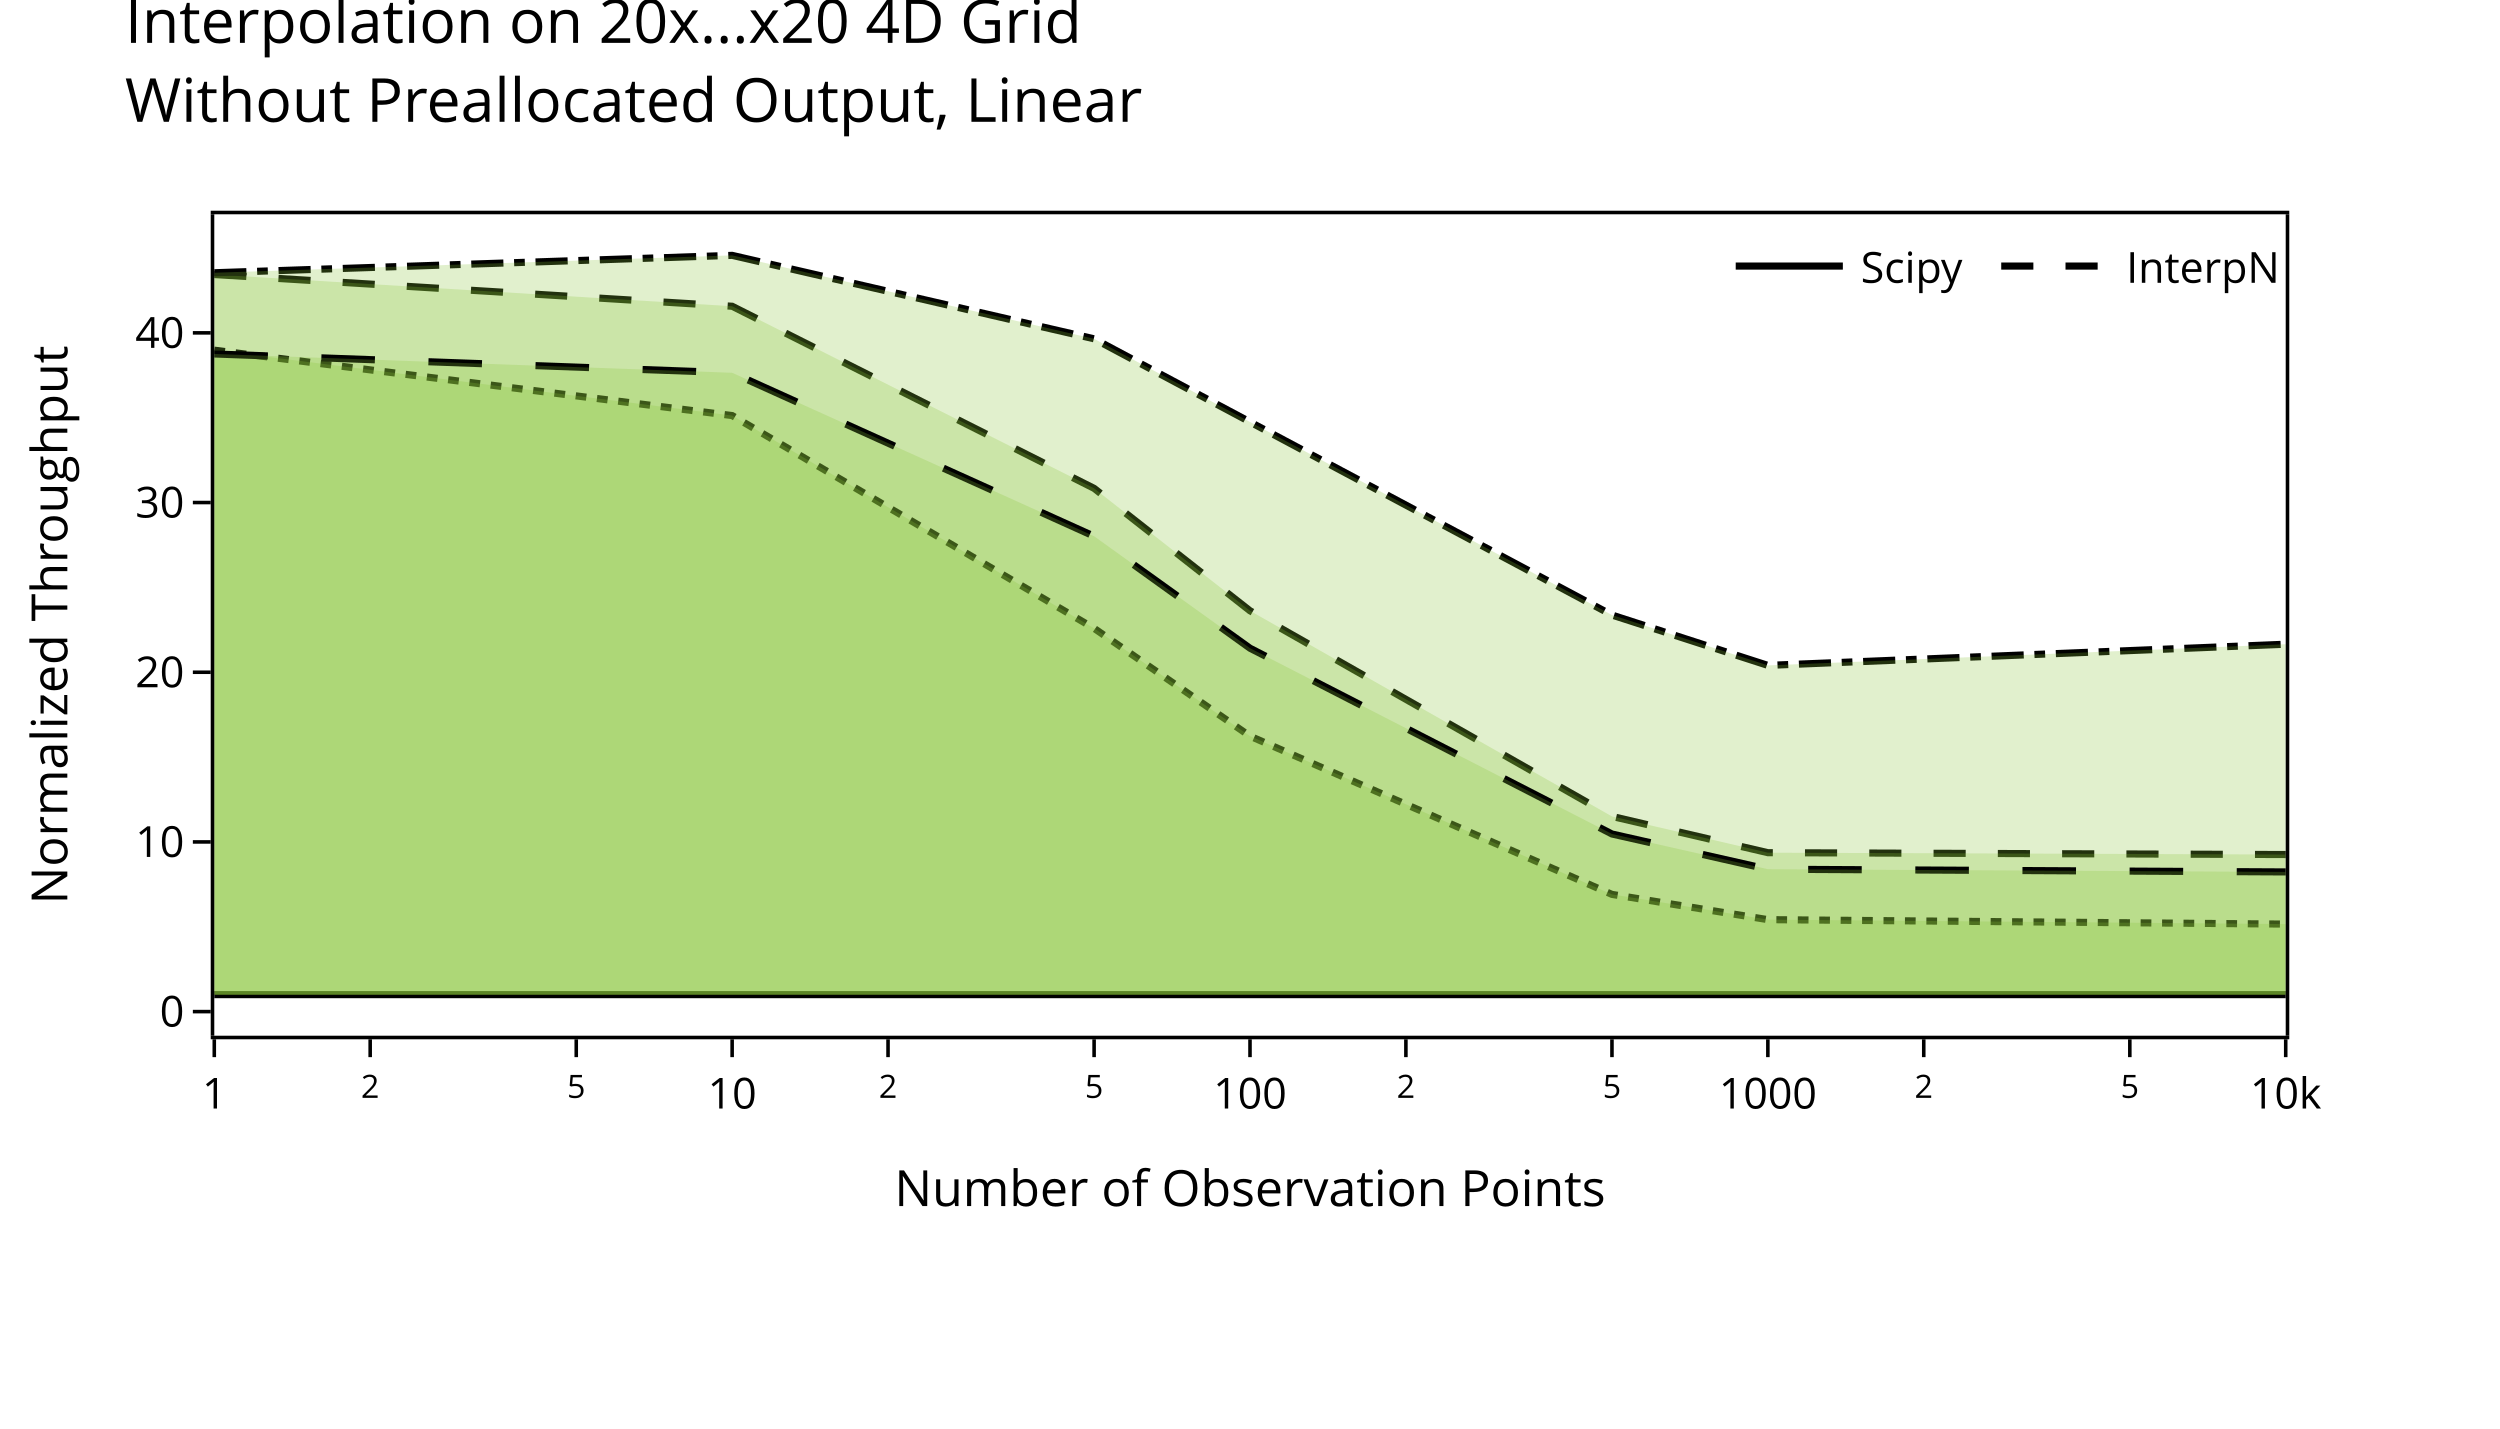
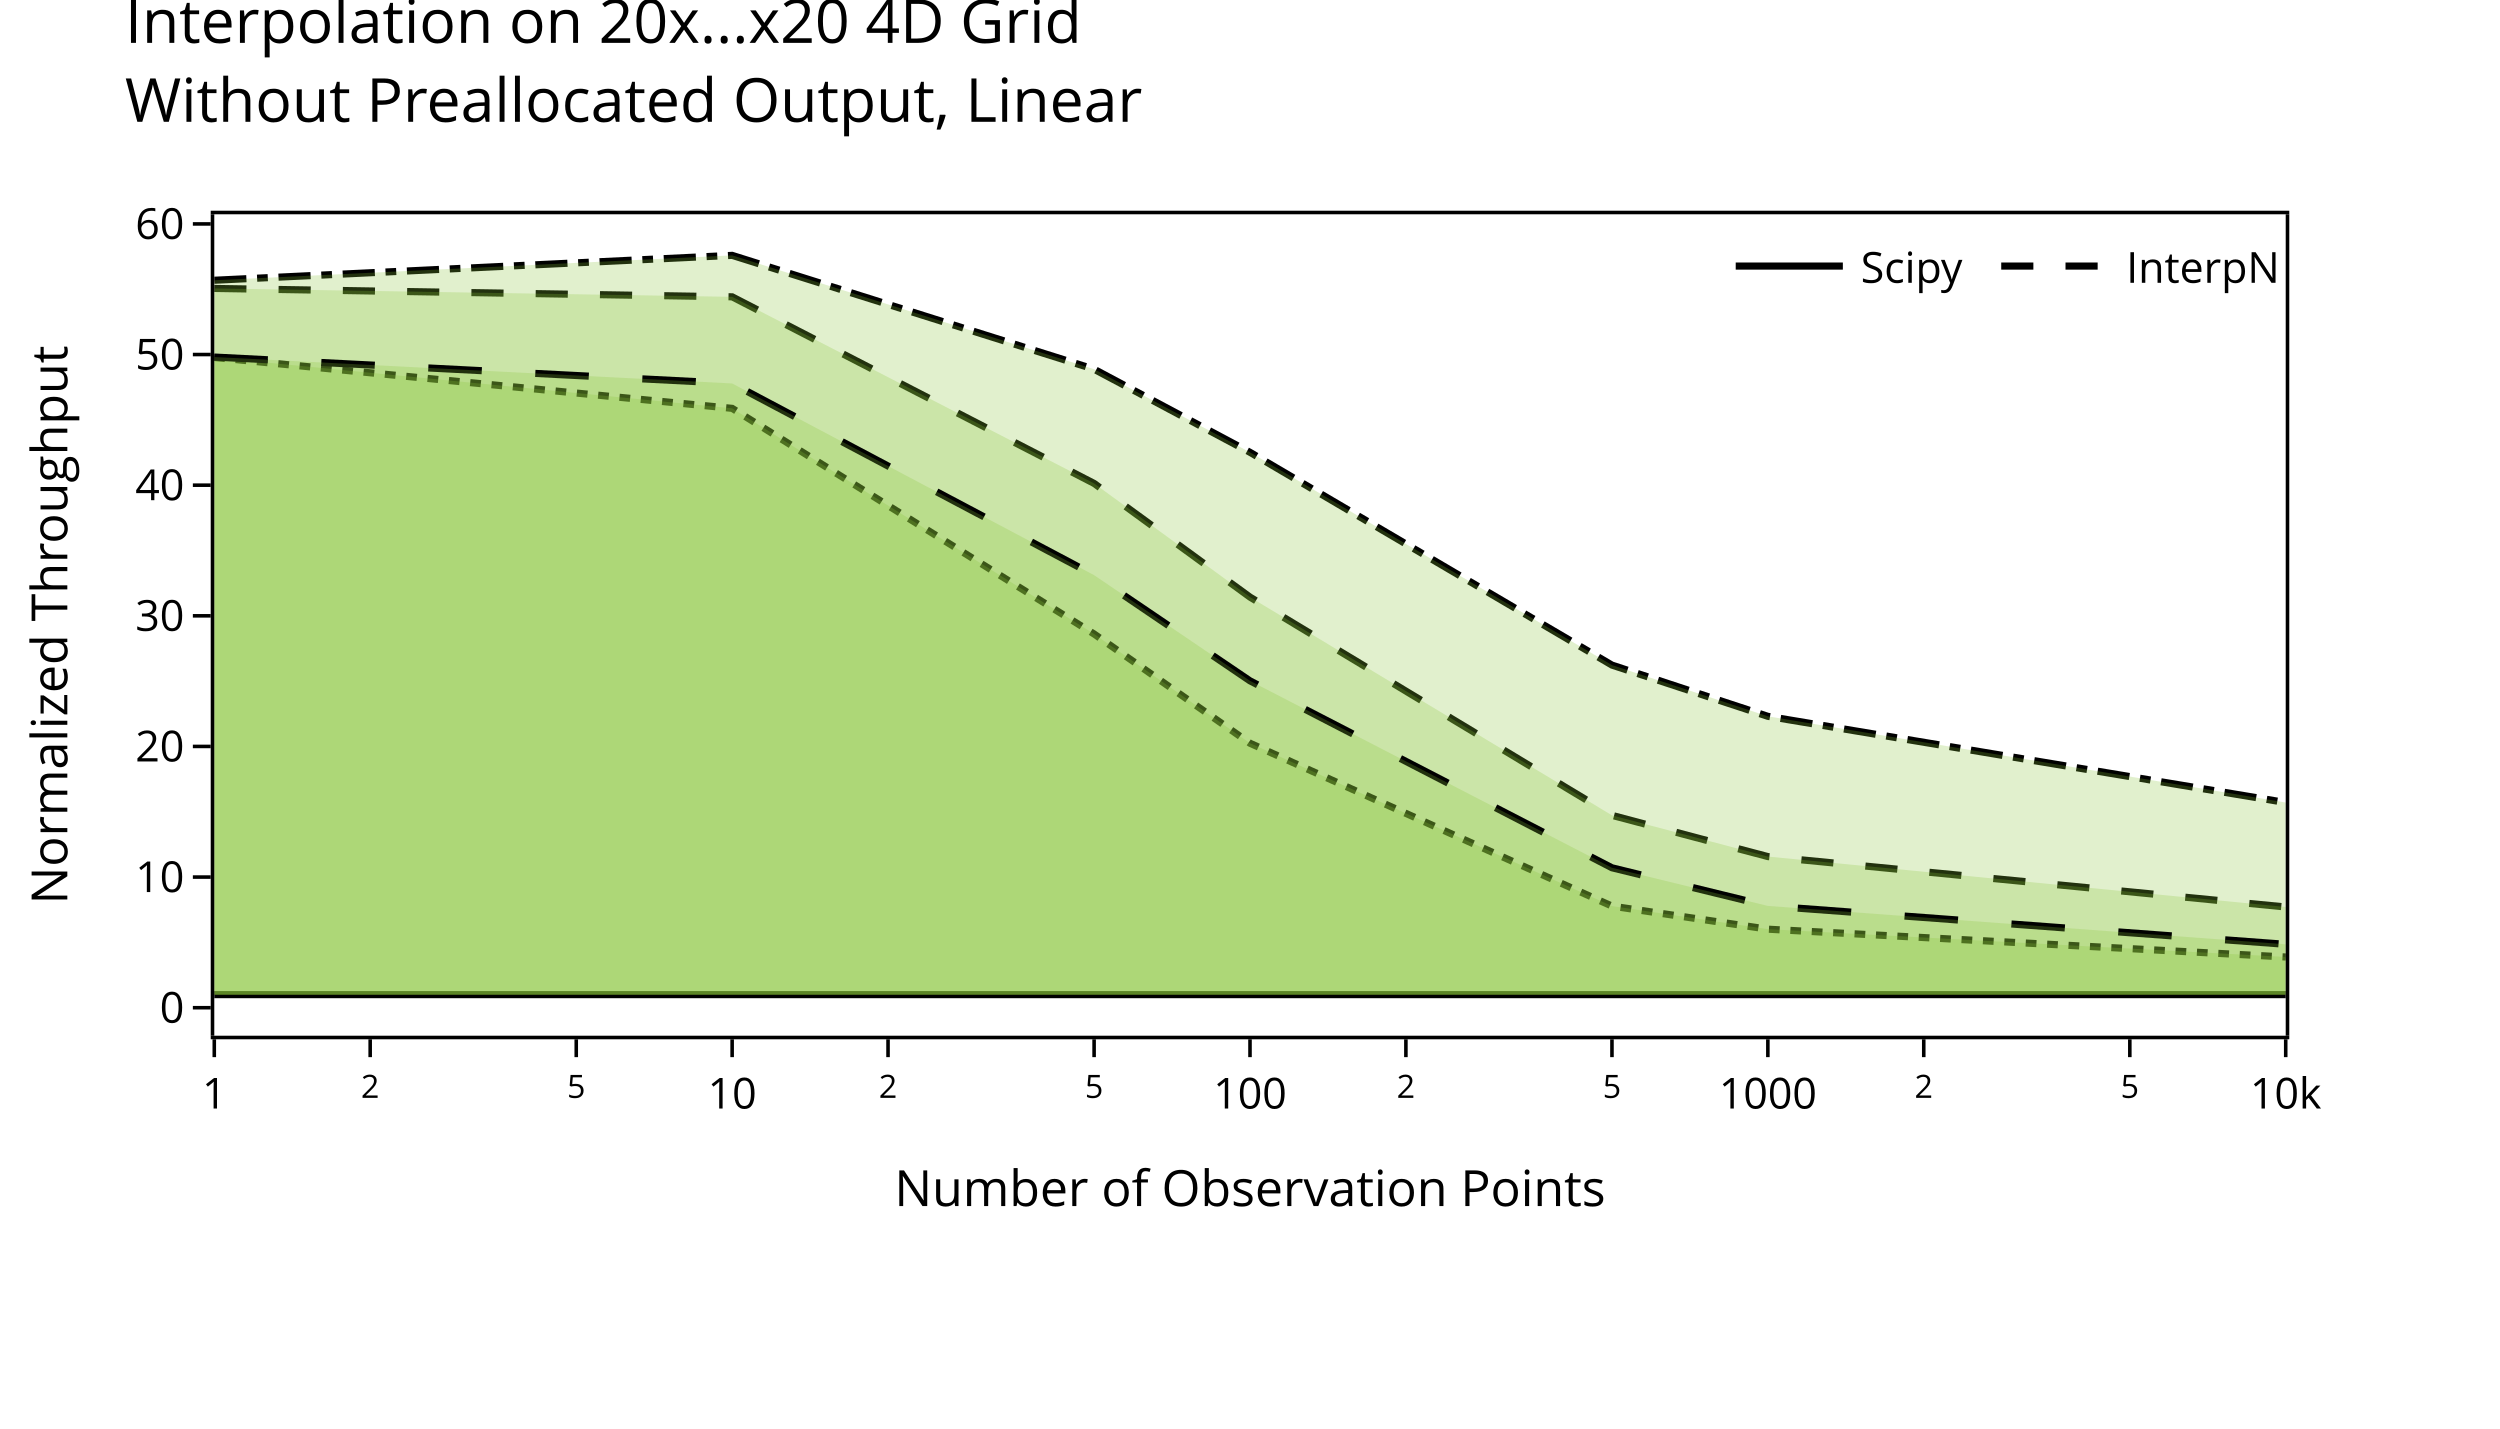
<svg xmlns="http://www.w3.org/2000/svg" class="main-svg" width="700" height="400" style="" viewBox="0 0 700 400">
  <rect x="0" y="0" width="700" height="400" style="fill: rgb(0, 0, 0); fill-opacity: 0;" />
-   <defs id="defs-129080">
+   <defs id="defs-3e128c">
    <g class="clips">
-       <clipPath id="clip129080xyplot" class="plotclip">
+       <clipPath id="clip3e128cxyplot" class="plotclip">
        <rect width="580" height="230" />
      </clipPath>
-       <clipPath class="axesclip" id="clip129080x">
+       <clipPath class="axesclip" id="clip3e128cx">
        <rect x="60" y="0" width="580" height="400" />
      </clipPath>
-       <clipPath class="axesclip" id="clip129080y">
+       <clipPath class="axesclip" id="clip3e128cy">
        <rect x="0" y="60" width="700" height="230" />
      </clipPath>
-       <clipPath class="axesclip" id="clip129080xy">
+       <clipPath class="axesclip" id="clip3e128cxy">
        <rect x="60" y="60" width="580" height="230" />
      </clipPath>
    </g>
    <g class="gradients" />
    <g class="patterns" />
  </defs>
  <g class="bglayer">
    <rect class="bg" x="60" y="60" width="580" height="230" style="fill: rgb(0, 0, 0); fill-opacity: 0; stroke-width: 0;" />
  </g>
  <g class="layer-below">
    <g class="imagelayer" />
    <g class="shapelayer" />
  </g>
  <g class="cartesianlayer">
    <g class="subplot xy">
      <g class="layer-subplot">
        <g class="shapelayer" />
        <g class="imagelayer" />
      </g>
      <g class="minor-gridlayer">
        <g class="x" />
        <g class="y" />
      </g>
      <g class="gridlayer">
        <g class="x" />
        <g class="y" />
      </g>
      <g class="zerolinelayer" />
      <g class="layer-between">
        <g class="shapelayer" />
        <g class="imagelayer" />
      </g>
      <path class="xlines-below" />
      <path class="ylines-below" />
      <g class="overlines-below" />
      <g class="xaxislayer-below" />
      <g class="yaxislayer-below" />
      <g class="overaxes-below" />
      <g class="overplot">
-         <g class="xy" transform="translate(60,60)" clip-path="url(#clip129080xyplot)">
+         <g class="xy" transform="translate(60,60)" clip-path="url(#clip3e128cxyplot)">
          <g class="scatterlayer mlayer">
-             <g class="trace scatter trace299b09" style="stroke-miterlimit: 2; opacity: 1;">
+             <g class="trace scatter trace5253d6" style="stroke-miterlimit: 2; opacity: 1;">
              <g class="fills" />
              <g class="errorbars" />
              <g class="lines">
                <path class="js-line" d="M0,218.5L580,218.5" style="vector-effect: none; fill: none; stroke: rgb(0, 0, 0); stroke-opacity: 1; stroke-width: 2px; opacity: 1;" />
              </g>
              <g class="points" />
              <g class="text" />
            </g>
-             <g class="trace scatter trace17375a" style="stroke-miterlimit: 2; opacity: 1;">
-               <g class="fills" />
-               <g class="errorbars" />
-               <g class="lines">
-                 <path class="js-line" d="M0,16.87L145,25.75L246.35,76.74L290,111.02L391.35,168.6L435,178.75L580,179.27" style="vector-effect: none; fill: none; stroke: rgb(0, 0, 0); stroke-opacity: 1; stroke-dasharray: 9px, 9px; stroke-width: 2px; opacity: 1;" />
-               </g>
-               <g class="points" />
-               <g class="text" />
-             </g>
-             <g class="trace scatter traceaa9fe5" style="stroke-miterlimit: 2; opacity: 1;">
+             <g class="trace scatter tracebc6a49" style="stroke-miterlimit: 2; opacity: 1;">
+               <g class="fills" />
+               <g class="errorbars" />
+               <g class="lines">
+                 <path class="js-line" d="M0,20.76L145,23.11L246.35,75.36L290,107.19L391.35,168.3L435,179.84L580,193.96" style="vector-effect: none; fill: none; stroke: rgb(0, 0, 0); stroke-opacity: 1; stroke-dasharray: 9px, 9px; stroke-width: 2px; opacity: 1;" />
+               </g>
+               <g class="points" />
+               <g class="text" />
+             </g>
+             <g class="trace scatter trace1265da" style="stroke-miterlimit: 2; opacity: 1;">
              <g class="fills">
                <g>
-                   <path class="js-fill" d="M0,16.87L145,25.75L246.35,76.74L290,111.02L391.35,168.6L435,178.75L580,179.27L580,218.5L435,218.5L0,218.5Z" style="fill: rgb(139, 196, 59); fill-opacity: 0.25; stroke-width: 0;" />
+                   <path class="js-fill" d="M0,20.76L145,23.11L246.35,75.36L290,107.19L391.35,168.3L435,179.84L580,193.96L580,218.5L435,218.5L0,218.5Z" style="fill: rgb(139, 196, 59); fill-opacity: 0.25; stroke-width: 0;" />
                </g>
              </g>
              <g class="errorbars" />
              <g class="lines">
-                 <path class="js-line" d="M0,16.87L145,25.75L246.35,76.74L290,111.02L391.35,168.6L435,178.75L580,179.27L580,218.5L435,218.5L0,218.5" style="vector-effect: none; fill: none; stroke: rgb(0, 204, 150); stroke-opacity: 1; stroke-width: 0px; opacity: 1;" />
-               </g>
-               <g class="points" />
-               <g class="text" />
-             </g>
-             <g class="trace scatter traced7ace9" style="stroke-miterlimit: 2; opacity: 1;">
-               <g class="fills" />
-               <g class="errorbars" />
-               <g class="lines">
-                 <path class="js-line" d="M0,38.05L145,56.36L246.35,115.94L290,146.12L391.35,190.43L435,197.5L580,198.75" style="vector-effect: none; fill: none; stroke: rgb(0, 0, 0); stroke-opacity: 1; stroke-dasharray: 3px, 3px; stroke-width: 2px; opacity: 1;" />
-               </g>
-               <g class="points" />
-               <g class="text" />
-             </g>
-             <g class="trace scatter traced88b22" style="stroke-miterlimit: 2; opacity: 1;">
+                 <path class="js-line" d="M0,20.76L145,23.11L246.35,75.36L290,107.19L391.35,168.3L435,179.84L580,193.96L580,218.5L435,218.5L0,218.5" style="vector-effect: none; fill: none; stroke: rgb(0, 204, 150); stroke-opacity: 1; stroke-width: 0px; opacity: 1;" />
+               </g>
+               <g class="points" />
+               <g class="text" />
+             </g>
+             <g class="trace scatter trace578b6a" style="stroke-miterlimit: 2; opacity: 1;">
+               <g class="fills" />
+               <g class="errorbars" />
+               <g class="lines">
+                 <path class="js-line" d="M0,40.09L145,54.34L246.35,117.52L290,148.11L391.35,193.71L435,200.17L580,207.96" style="vector-effect: none; fill: none; stroke: rgb(0, 0, 0); stroke-opacity: 1; stroke-dasharray: 3px, 3px; stroke-width: 2px; opacity: 1;" />
+               </g>
+               <g class="points" />
+               <g class="text" />
+             </g>
+             <g class="trace scatter trace997919" style="stroke-miterlimit: 2; opacity: 1;">
              <g class="fills">
                <g>
-                   <path class="js-fill" d="M0,38.05L145,56.36L246.35,115.94L290,146.12L391.35,190.43L435,197.5L580,198.75L580,218.5L435,218.5L0,218.5Z" style="fill: rgb(139, 196, 59); fill-opacity: 0.25; stroke-width: 0;" />
+                   <path class="js-fill" d="M0,40.09L145,54.34L246.35,117.52L290,148.11L391.35,193.71L435,200.17L580,207.96L580,218.5L435,218.5L0,218.5Z" style="fill: rgb(139, 196, 59); fill-opacity: 0.25; stroke-width: 0;" />
                </g>
              </g>
              <g class="errorbars" />
              <g class="lines">
-                 <path class="js-line" d="M0,38.05L145,56.36L246.35,115.94L290,146.12L391.35,190.43L435,197.5L580,198.75L580,218.5L435,218.5L0,218.5" style="vector-effect: none; fill: none; stroke: rgb(255, 161, 90); stroke-opacity: 1; stroke-width: 0px; opacity: 1;" />
-               </g>
-               <g class="points" />
-               <g class="text" />
-             </g>
-             <g class="trace scatter trace47ac7c" style="stroke-miterlimit: 2; opacity: 1;">
-               <g class="fills" />
-               <g class="errorbars" />
-               <g class="lines">
-                 <path class="js-line" d="M0,16.37L145,11.5L246.35,34.87L391.35,112.21L435,126.31L580,120.38" style="vector-effect: none; fill: none; stroke: rgb(0, 0, 0); stroke-opacity: 1; stroke-dasharray: 9px, 3px, 3px, 3px; stroke-width: 2px; opacity: 1;" />
-               </g>
-               <g class="points" />
-               <g class="text" />
-             </g>
-             <g class="trace scatter trace4737ee" style="stroke-miterlimit: 2; opacity: 1;">
+                 <path class="js-line" d="M0,40.09L145,54.34L246.35,117.52L290,148.11L391.35,193.71L435,200.17L580,207.96L580,218.5L435,218.5L0,218.5" style="vector-effect: none; fill: none; stroke: rgb(255, 161, 90); stroke-opacity: 1; stroke-width: 0px; opacity: 1;" />
+               </g>
+               <g class="points" />
+               <g class="text" />
+             </g>
+             <g class="trace scatter trace72459f" style="stroke-miterlimit: 2; opacity: 1;">
+               <g class="fills" />
+               <g class="errorbars" />
+               <g class="lines">
+                 <path class="js-line" d="M0,18.47L145,11.5L246.35,43.38L290,66.65L391.35,126.23L435,140.57L580,164.71" style="vector-effect: none; fill: none; stroke: rgb(0, 0, 0); stroke-opacity: 1; stroke-dasharray: 9px, 3px, 3px, 3px; stroke-width: 2px; opacity: 1;" />
+               </g>
+               <g class="points" />
+               <g class="text" />
+             </g>
+             <g class="trace scatter tracec609b1" style="stroke-miterlimit: 2; opacity: 1;">
              <g class="fills">
                <g>
-                   <path class="js-fill" d="M0,16.37L145,11.5L246.35,34.87L391.35,112.21L435,126.31L580,120.38L580,218.5L0,218.5Z" style="fill: rgb(139, 196, 59); fill-opacity: 0.25; stroke-width: 0;" />
+                   <path class="js-fill" d="M0,18.47L145,11.5L246.35,43.38L290,66.65L391.35,126.23L435,140.57L580,164.71L580,218.5L435,218.5L0,218.5Z" style="fill: rgb(139, 196, 59); fill-opacity: 0.25; stroke-width: 0;" />
                </g>
              </g>
              <g class="errorbars" />
              <g class="lines">
-                 <path class="js-line" d="M0,16.37L145,11.5L246.35,34.87L391.35,112.21L435,126.31L580,120.38L580,218.5L0,218.5" style="vector-effect: none; fill: none; stroke: rgb(255, 102, 146); stroke-opacity: 1; stroke-width: 0px; opacity: 1;" />
-               </g>
-               <g class="points" />
-               <g class="text" />
-             </g>
-             <g class="trace scatter tracee101c2" style="stroke-miterlimit: 2; opacity: 1;">
-               <g class="fills" />
-               <g class="errorbars" />
-               <g class="lines">
-                 <path class="js-line" d="M0,39.11L145,44.38L246.35,90.15L290,121.5L391.35,173.52L435,183.38L580,184.14" style="vector-effect: none; fill: none; stroke: rgb(0, 0, 0); stroke-opacity: 1; stroke-dasharray: 15px, 15px; stroke-width: 2px; opacity: 1;" />
-               </g>
-               <g class="points" />
-               <g class="text" />
-             </g>
-             <g class="trace scatter tracee9896c" style="stroke-miterlimit: 2; opacity: 1;">
+                 <path class="js-line" d="M0,18.47L145,11.5L246.35,43.38L290,66.65L391.35,126.23L435,140.57L580,164.71L580,218.5L435,218.5L0,218.5" style="vector-effect: none; fill: none; stroke: rgb(255, 102, 146); stroke-opacity: 1; stroke-width: 0px; opacity: 1;" />
+               </g>
+               <g class="points" />
+               <g class="text" />
+             </g>
+             <g class="trace scatter trace5da467" style="stroke-miterlimit: 2; opacity: 1;">
+               <g class="fills" />
+               <g class="errorbars" />
+               <g class="lines">
+                 <path class="js-line" d="M0,39.97L145,47.37L246.35,101.05L290,130.64L391.35,182.98L435,193.66L580,204.41" style="vector-effect: none; fill: none; stroke: rgb(0, 0, 0); stroke-opacity: 1; stroke-dasharray: 15px, 15px; stroke-width: 2px; opacity: 1;" />
+               </g>
+               <g class="points" />
+               <g class="text" />
+             </g>
+             <g class="trace scatter trace38a777" style="stroke-miterlimit: 2; opacity: 1;">
              <g class="fills">
                <g>
-                   <path class="js-fill" d="M0,39.11L145,44.38L246.35,90.15L290,121.5L391.35,173.52L435,183.38L580,184.14L580,218.5L435,218.5L0,218.5Z" style="fill: rgb(139, 196, 59); fill-opacity: 0.25; stroke-width: 0;" />
+                   <path class="js-fill" d="M0,39.97L145,47.37L246.35,101.05L290,130.64L391.35,182.98L435,193.66L580,204.41L580,218.5L435,218.5L0,218.5Z" style="fill: rgb(139, 196, 59); fill-opacity: 0.25; stroke-width: 0;" />
                </g>
              </g>
              <g class="errorbars" />
              <g class="lines">
-                 <path class="js-line" d="M0,39.11L145,44.38L246.35,90.15L290,121.5L391.35,173.52L435,183.38L580,184.14L580,218.5L435,218.5L0,218.5" style="vector-effect: none; fill: none; stroke: rgb(255, 151, 255); stroke-opacity: 1; stroke-width: 0px; opacity: 1;" />
+                 <path class="js-line" d="M0,39.97L145,47.37L246.35,101.05L290,130.64L391.35,182.98L435,193.66L580,204.41L580,218.5L435,218.5L0,218.5" style="vector-effect: none; fill: none; stroke: rgb(255, 151, 255); stroke-opacity: 1; stroke-width: 0px; opacity: 1;" />
              </g>
              <g class="points" />
              <g class="text" />
            </g>
          </g>
        </g>
      </g>
      <path class="xlines-above crisp" d="M59,290.5H641M59,59.5H641" style="fill: none; stroke-width: 1px; stroke: rgb(0, 0, 0); stroke-opacity: 1;" />
      <path class="ylines-above crisp" d="M59.5,60V290M640.5,60V290" style="fill: none; stroke-width: 1px; stroke: rgb(0, 0, 0); stroke-opacity: 1;" />
      <g class="overlines-above" />
      <g class="xaxislayer-above">
        <path class="xtick ticks crisp" d="M0,291v5" transform="translate(60,0)" style="stroke: rgb(0, 0, 0); stroke-opacity: 1; stroke-width: 1px;" />
        <path class="xtick ticks crisp" d="M0,291v5" transform="translate(103.65,0)" style="stroke: rgb(0, 0, 0); stroke-opacity: 1; stroke-width: 1px;" />
        <path class="xtick ticks crisp" d="M0,291v5" transform="translate(161.35,0)" style="stroke: rgb(0, 0, 0); stroke-opacity: 1; stroke-width: 1px;" />
        <path class="xtick ticks crisp" d="M0,291v5" transform="translate(205,0)" style="stroke: rgb(0, 0, 0); stroke-opacity: 1; stroke-width: 1px;" />
        <path class="xtick ticks crisp" d="M0,291v5" transform="translate(248.65,0)" style="stroke: rgb(0, 0, 0); stroke-opacity: 1; stroke-width: 1px;" />
        <path class="xtick ticks crisp" d="M0,291v5" transform="translate(306.35,0)" style="stroke: rgb(0, 0, 0); stroke-opacity: 1; stroke-width: 1px;" />
        <path class="xtick ticks crisp" d="M0,291v5" transform="translate(350,0)" style="stroke: rgb(0, 0, 0); stroke-opacity: 1; stroke-width: 1px;" />
        <path class="xtick ticks crisp" d="M0,291v5" transform="translate(393.65,0)" style="stroke: rgb(0, 0, 0); stroke-opacity: 1; stroke-width: 1px;" />
        <path class="xtick ticks crisp" d="M0,291v5" transform="translate(451.35,0)" style="stroke: rgb(0, 0, 0); stroke-opacity: 1; stroke-width: 1px;" />
        <path class="xtick ticks crisp" d="M0,291v5" transform="translate(495,0)" style="stroke: rgb(0, 0, 0); stroke-opacity: 1; stroke-width: 1px;" />
        <path class="xtick ticks crisp" d="M0,291v5" transform="translate(538.65,0)" style="stroke: rgb(0, 0, 0); stroke-opacity: 1; stroke-width: 1px;" />
        <path class="xtick ticks crisp" d="M0,291v5" transform="translate(596.35,0)" style="stroke: rgb(0, 0, 0); stroke-opacity: 1; stroke-width: 1px;" />
        <path class="xtick ticks crisp" d="M0,291v5" transform="translate(640,0)" style="stroke: rgb(0, 0, 0); stroke-opacity: 1; stroke-width: 1px;" />
        <g class="xtick">
          <text text-anchor="middle" x="0" y="310.4" transform="translate(60,0)" style="font-family: 'Open Sans', verdana, arial, sans-serif; font-size: 12px; fill: rgb(0, 0, 0); fill-opacity: 1; white-space: pre; opacity: 1;">1</text>
        </g>
        <g class="xtick">
          <text text-anchor="middle" x="0" y="307.4" style="font-family: 'Open Sans', verdana, arial, sans-serif; font-size: 9px; fill: rgb(0, 0, 0); fill-opacity: 1; white-space: pre; opacity: 1;" transform="translate(103.65,0)">2</text>
        </g>
        <g class="xtick">
          <text text-anchor="middle" x="0" y="307.4" style="font-family: 'Open Sans', verdana, arial, sans-serif; font-size: 9px; fill: rgb(0, 0, 0); fill-opacity: 1; white-space: pre; opacity: 1;" transform="translate(161.35,0)">5</text>
        </g>
        <g class="xtick">
          <text text-anchor="middle" x="0" y="310.4" style="font-family: 'Open Sans', verdana, arial, sans-serif; font-size: 12px; fill: rgb(0, 0, 0); fill-opacity: 1; white-space: pre; opacity: 1;" transform="translate(205,0)">10</text>
        </g>
        <g class="xtick">
          <text text-anchor="middle" x="0" y="307.4" style="font-family: 'Open Sans', verdana, arial, sans-serif; font-size: 9px; fill: rgb(0, 0, 0); fill-opacity: 1; white-space: pre; opacity: 1;" transform="translate(248.65,0)">2</text>
        </g>
        <g class="xtick">
          <text text-anchor="middle" x="0" y="307.4" style="font-family: 'Open Sans', verdana, arial, sans-serif; font-size: 9px; fill: rgb(0, 0, 0); fill-opacity: 1; white-space: pre; opacity: 1;" transform="translate(306.35,0)">5</text>
        </g>
        <g class="xtick">
          <text text-anchor="middle" x="0" y="310.4" style="font-family: 'Open Sans', verdana, arial, sans-serif; font-size: 12px; fill: rgb(0, 0, 0); fill-opacity: 1; white-space: pre; opacity: 1;" transform="translate(350,0)">100</text>
        </g>
        <g class="xtick">
          <text text-anchor="middle" x="0" y="307.4" style="font-family: 'Open Sans', verdana, arial, sans-serif; font-size: 9px; fill: rgb(0, 0, 0); fill-opacity: 1; white-space: pre; opacity: 1;" transform="translate(393.65,0)">2</text>
        </g>
        <g class="xtick">
          <text text-anchor="middle" x="0" y="307.4" style="font-family: 'Open Sans', verdana, arial, sans-serif; font-size: 9px; fill: rgb(0, 0, 0); fill-opacity: 1; white-space: pre; opacity: 1;" transform="translate(451.35,0)">5</text>
        </g>
        <g class="xtick">
          <text text-anchor="middle" x="0" y="310.4" style="font-family: 'Open Sans', verdana, arial, sans-serif; font-size: 12px; fill: rgb(0, 0, 0); fill-opacity: 1; white-space: pre; opacity: 1;" transform="translate(495,0)">1000</text>
        </g>
        <g class="xtick">
          <text text-anchor="middle" x="0" y="307.4" style="font-family: 'Open Sans', verdana, arial, sans-serif; font-size: 9px; fill: rgb(0, 0, 0); fill-opacity: 1; white-space: pre; opacity: 1;" transform="translate(538.65,0)">2</text>
        </g>
        <g class="xtick">
          <text text-anchor="middle" x="0" y="307.4" style="font-family: 'Open Sans', verdana, arial, sans-serif; font-size: 9px; fill: rgb(0, 0, 0); fill-opacity: 1; white-space: pre; opacity: 1;" transform="translate(596.35,0)">5</text>
        </g>
        <g class="xtick">
          <text text-anchor="middle" x="0" y="310.4" style="font-family: 'Open Sans', verdana, arial, sans-serif; font-size: 12px; fill: rgb(0, 0, 0); fill-opacity: 1; white-space: pre; opacity: 1;" transform="translate(640,0)">10k</text>
        </g>
      </g>
      <g class="yaxislayer-above">
-         <path class="ytick ticks crisp" d="M59,0h-5" transform="translate(0,283.25)" style="stroke: rgb(0, 0, 0); stroke-opacity: 1; stroke-width: 1px;" />
-         <path class="ytick ticks crisp" d="M59,0h-5" transform="translate(0,235.74)" style="stroke: rgb(0, 0, 0); stroke-opacity: 1; stroke-width: 1px;" />
-         <path class="ytick ticks crisp" d="M59,0h-5" transform="translate(0,188.23)" style="stroke: rgb(0, 0, 0); stroke-opacity: 1; stroke-width: 1px;" />
-         <path class="ytick ticks crisp" d="M59,0h-5" transform="translate(0,140.71)" style="stroke: rgb(0, 0, 0); stroke-opacity: 1; stroke-width: 1px;" />
-         <path class="ytick ticks crisp" d="M59,0h-5" transform="translate(0,93.2)" style="stroke: rgb(0, 0, 0); stroke-opacity: 1; stroke-width: 1px;" />
-         <g class="ytick">
-           <text text-anchor="end" x="51.6" y="4.2" transform="translate(0,283.25)" style="font-family: 'Open Sans', verdana, arial, sans-serif; font-size: 12px; fill: rgb(0, 0, 0); fill-opacity: 1; white-space: pre; opacity: 1;">0</text>
-         </g>
-         <g class="ytick">
-           <text text-anchor="end" x="51.6" y="4.2" style="font-family: 'Open Sans', verdana, arial, sans-serif; font-size: 12px; fill: rgb(0, 0, 0); fill-opacity: 1; white-space: pre; opacity: 1;" transform="translate(0,235.74)">10</text>
-         </g>
-         <g class="ytick">
-           <text text-anchor="end" x="51.6" y="4.2" style="font-family: 'Open Sans', verdana, arial, sans-serif; font-size: 12px; fill: rgb(0, 0, 0); fill-opacity: 1; white-space: pre; opacity: 1;" transform="translate(0,188.23)">20</text>
-         </g>
-         <g class="ytick">
-           <text text-anchor="end" x="51.6" y="4.2" style="font-family: 'Open Sans', verdana, arial, sans-serif; font-size: 12px; fill: rgb(0, 0, 0); fill-opacity: 1; white-space: pre; opacity: 1;" transform="translate(0,140.71)">30</text>
-         </g>
-         <g class="ytick">
-           <text text-anchor="end" x="51.6" y="4.2" style="font-family: 'Open Sans', verdana, arial, sans-serif; font-size: 12px; fill: rgb(0, 0, 0); fill-opacity: 1; white-space: pre; opacity: 1;" transform="translate(0,93.2)">40</text>
+         <path class="ytick ticks crisp" d="M59,0h-5" transform="translate(0,282.16)" style="stroke: rgb(0, 0, 0); stroke-opacity: 1; stroke-width: 1px;" />
+         <path class="ytick ticks crisp" d="M59,0h-5" transform="translate(0,245.58)" style="stroke: rgb(0, 0, 0); stroke-opacity: 1; stroke-width: 1px;" />
+         <path class="ytick ticks crisp" d="M59,0h-5" transform="translate(0,209)" style="stroke: rgb(0, 0, 0); stroke-opacity: 1; stroke-width: 1px;" />
+         <path class="ytick ticks crisp" d="M59,0h-5" transform="translate(0,172.43)" style="stroke: rgb(0, 0, 0); stroke-opacity: 1; stroke-width: 1px;" />
+         <path class="ytick ticks crisp" d="M59,0h-5" transform="translate(0,135.85)" style="stroke: rgb(0, 0, 0); stroke-opacity: 1; stroke-width: 1px;" />
+         <path class="ytick ticks crisp" d="M59,0h-5" transform="translate(0,99.27)" style="stroke: rgb(0, 0, 0); stroke-opacity: 1; stroke-width: 1px;" />
+         <path class="ytick ticks crisp" d="M59,0h-5" transform="translate(0,62.7)" style="stroke: rgb(0, 0, 0); stroke-opacity: 1; stroke-width: 1px;" />
+         <g class="ytick">
+           <text text-anchor="end" x="51.6" y="4.2" transform="translate(0,282.16)" style="font-family: 'Open Sans', verdana, arial, sans-serif; font-size: 12px; fill: rgb(0, 0, 0); fill-opacity: 1; white-space: pre; opacity: 1;">0</text>
+         </g>
+         <g class="ytick">
+           <text text-anchor="end" x="51.6" y="4.2" style="font-family: 'Open Sans', verdana, arial, sans-serif; font-size: 12px; fill: rgb(0, 0, 0); fill-opacity: 1; white-space: pre; opacity: 1;" transform="translate(0,245.58)">10</text>
+         </g>
+         <g class="ytick">
+           <text text-anchor="end" x="51.6" y="4.2" style="font-family: 'Open Sans', verdana, arial, sans-serif; font-size: 12px; fill: rgb(0, 0, 0); fill-opacity: 1; white-space: pre; opacity: 1;" transform="translate(0,209)">20</text>
+         </g>
+         <g class="ytick">
+           <text text-anchor="end" x="51.6" y="4.2" style="font-family: 'Open Sans', verdana, arial, sans-serif; font-size: 12px; fill: rgb(0, 0, 0); fill-opacity: 1; white-space: pre; opacity: 1;" transform="translate(0,172.43)">30</text>
+         </g>
+         <g class="ytick">
+           <text text-anchor="end" x="51.6" y="4.2" style="font-family: 'Open Sans', verdana, arial, sans-serif; font-size: 12px; fill: rgb(0, 0, 0); fill-opacity: 1; white-space: pre; opacity: 1;" transform="translate(0,135.85)">40</text>
+         </g>
+         <g class="ytick">
+           <text text-anchor="end" x="51.6" y="4.2" style="font-family: 'Open Sans', verdana, arial, sans-serif; font-size: 12px; fill: rgb(0, 0, 0); fill-opacity: 1; white-space: pre; opacity: 1;" transform="translate(0,99.27)">50</text>
+         </g>
+         <g class="ytick">
+           <text text-anchor="end" x="51.6" y="4.2" style="font-family: 'Open Sans', verdana, arial, sans-serif; font-size: 12px; fill: rgb(0, 0, 0); fill-opacity: 1; white-space: pre; opacity: 1;" transform="translate(0,62.7)">60</text>
        </g>
      </g>
      <g class="overaxes-above" />
    </g>
  </g>
  <g class="polarlayer" />
  <g class="smithlayer" />
  <g class="ternarylayer" />
  <g class="geolayer" />
  <g class="funnelarealayer" />
  <g class="pielayer" />
  <g class="iciclelayer" />
  <g class="treemaplayer" />
  <g class="sunburstlayer" />
  <g class="glimages" />
-   <defs id="topdefs-129080">
+   <defs id="topdefs-3e128c">
    <g class="clips" />
-     <clipPath id="legend129080">
+     <clipPath id="legend3e128c">
      <rect width="159" height="29" x="0" y="0" />
    </clipPath>
  </defs>
  <g class="layer-above">
    <g class="imagelayer" />
    <g class="shapelayer" />
  </g>
  <g class="infolayer">
    <g class="legend" pointer-events="all" transform="translate(481,60)">
-       <rect class="bg" shape-rendering="crispEdges" style="stroke: rgb(68, 68, 68); stroke-opacity: 1; fill: rgb(0, 0, 0); fill-opacity: 0; stroke-width: 0px;" width="159" height="29" x="0" y="0" />
-       <g class="scrollbox" transform="" clip-path="url(#legend129080)">
+       <rect class="bg" shape-rendering="crispEdges" width="159" height="29" x="0" y="0" style="stroke: rgb(68, 68, 68); stroke-opacity: 1; fill: rgb(0, 0, 0); fill-opacity: 0; stroke-width: 0px;" />
+       <g class="scrollbox" transform="" clip-path="url(#legend3e128c)">
        <g class="groups">
          <g class="traces" transform="translate(0,14.5)" style="opacity: 1;">
            <text class="legendtext" text-anchor="start" x="40" y="4.68" style="font-family: 'Open Sans', verdana, arial, sans-serif; font-size: 12px; fill: rgb(0, 0, 0); fill-opacity: 1; white-space: pre;">Scipy</text>
            <g class="layers" style="opacity: 1;">
              <g class="legendfill" />
              <g class="legendlines">
                <path class="js-line" d="M5,0h30" style="fill: none; stroke: rgb(0, 0, 0); stroke-opacity: 1; stroke-width: 2px;" />
              </g>
              <g class="legendsymbols">
                <g class="legendpoints" />
              </g>
            </g>
            <rect class="legendtoggle" x="0" y="-9.5" width="71.844" height="19" style="fill: rgb(0, 0, 0); fill-opacity: 0;" />
          </g>
          <g class="traces" transform="translate(74.34375,14.5)" style="opacity: 1;">
            <text class="legendtext" text-anchor="start" x="40" y="4.68" style="font-family: 'Open Sans', verdana, arial, sans-serif; font-size: 12px; fill: rgb(0, 0, 0); fill-opacity: 1; white-space: pre;">InterpN</text>
            <g class="layers" style="opacity: 1;">
              <g class="legendfill" />
              <g class="legendlines">
                <path class="js-line" d="M5,0h30" style="fill: none; stroke: rgb(0, 0, 0); stroke-opacity: 1; stroke-dasharray: 9px, 9px; stroke-width: 2px;" />
              </g>
              <g class="legendsymbols">
                <g class="legendpoints" />
              </g>
            </g>
            <rect class="legendtoggle" x="0" y="-9.5" width="81.859" height="19" style="fill: rgb(0, 0, 0); fill-opacity: 0;" />
          </g>
        </g>
      </g>
-       <rect class="scrollbar" rx="20" ry="3" width="0" height="0" style="fill: rgb(128, 139, 164); fill-opacity: 1;" x="0" y="0" />
+       <rect class="scrollbar" rx="20" ry="3" width="0" height="0" x="0" y="0" style="fill: rgb(128, 139, 164); fill-opacity: 1;" />
    </g>
    <g class="g-gtitle">
      <text class="gtitle" x="35" y="12" text-anchor="start" dy="0.7em" style="opacity: 1; font-family: 'Open Sans', verdana, arial, sans-serif; font-size: 17px; fill: rgb(0, 0, 0); fill-opacity: 1; white-space: pre;">
        <tspan class="line" dy="0em" x="35" y="12">Interpolation on 20x...x20 4D Grid</tspan>
        <tspan class="line" dy="1.3em" x="35" y="12">Without Preallocated Output, Linear</tspan>
      </text>
    </g>
    <g class="g-xtitle">
      <text class="xtitle" x="350" y="337.706" text-anchor="middle" style="opacity: 1; font-family: 'Open Sans', verdana, arial, sans-serif; font-size: 14px; fill: rgb(0, 0, 0); fill-opacity: 1; white-space: pre;">Number of Observation Points</text>
    </g>
    <g class="g-ytitle">
      <text class="ytitle" transform="rotate(-90,18.85,175)" x="18.85" y="175" text-anchor="middle" style="opacity: 1; font-family: 'Open Sans', verdana, arial, sans-serif; font-size: 14px; fill: rgb(0, 0, 0); fill-opacity: 1; white-space: pre;">Normalized Throughput</text>
    </g>
  </g>
</svg>
